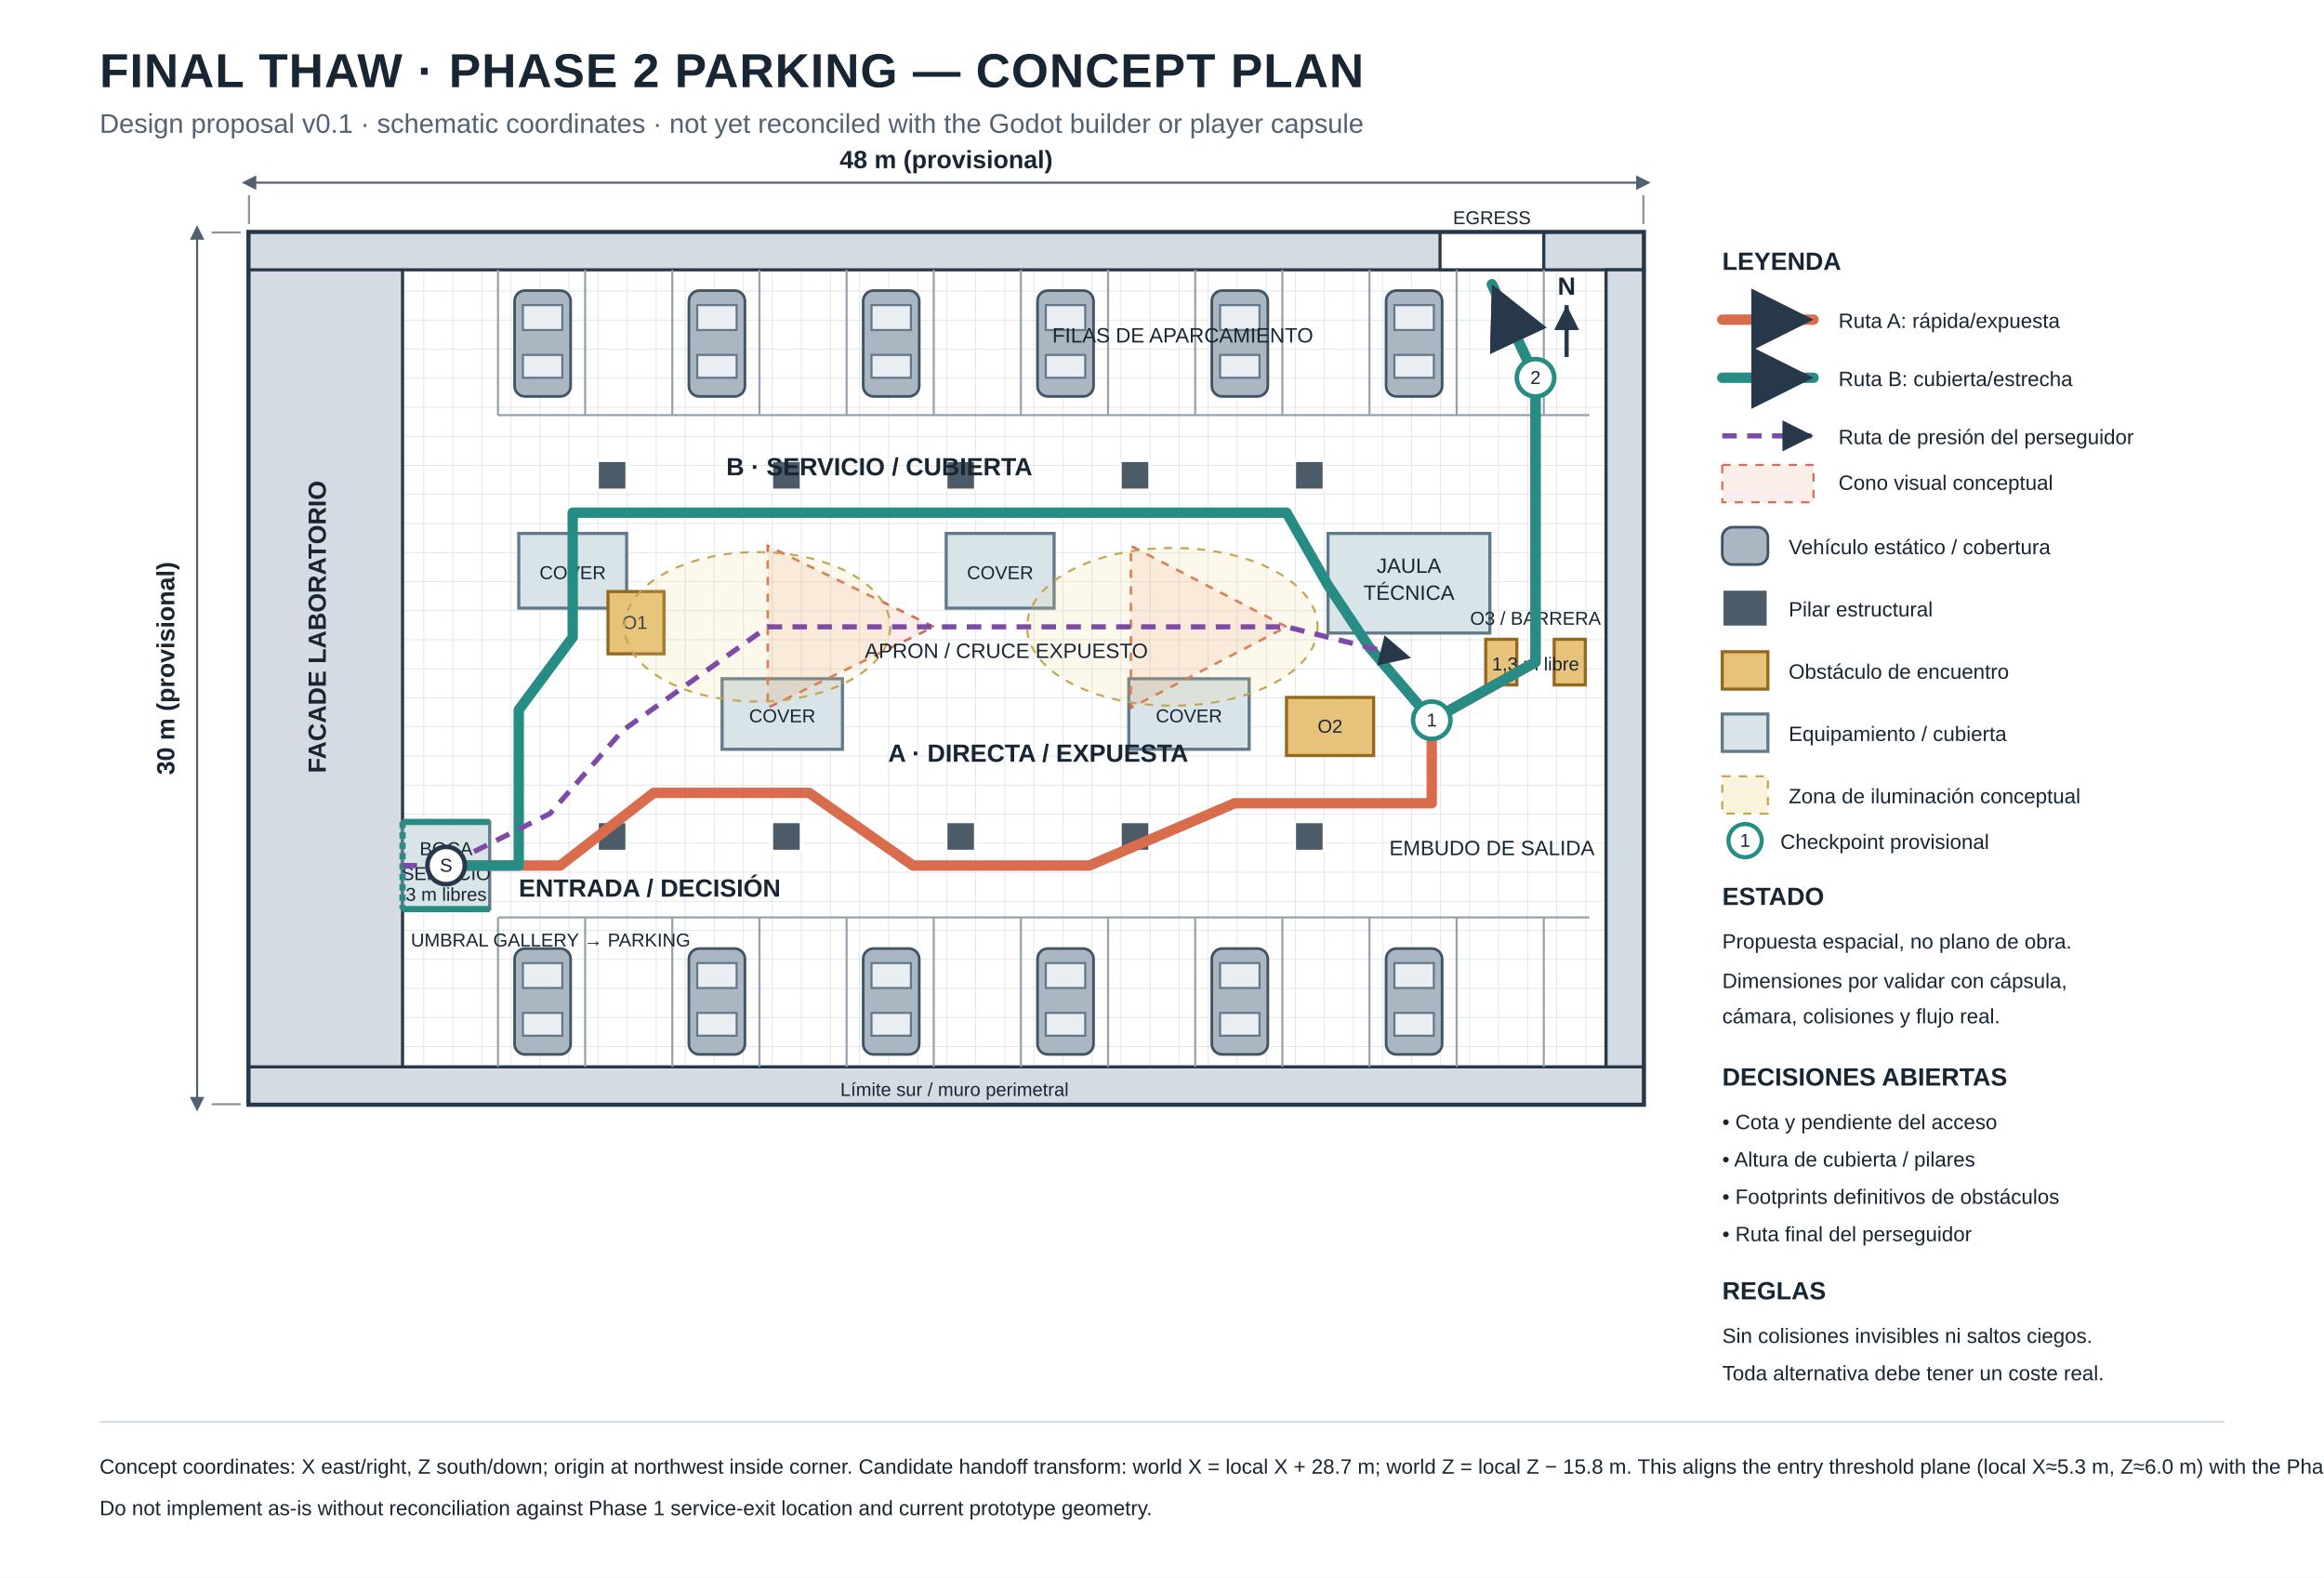
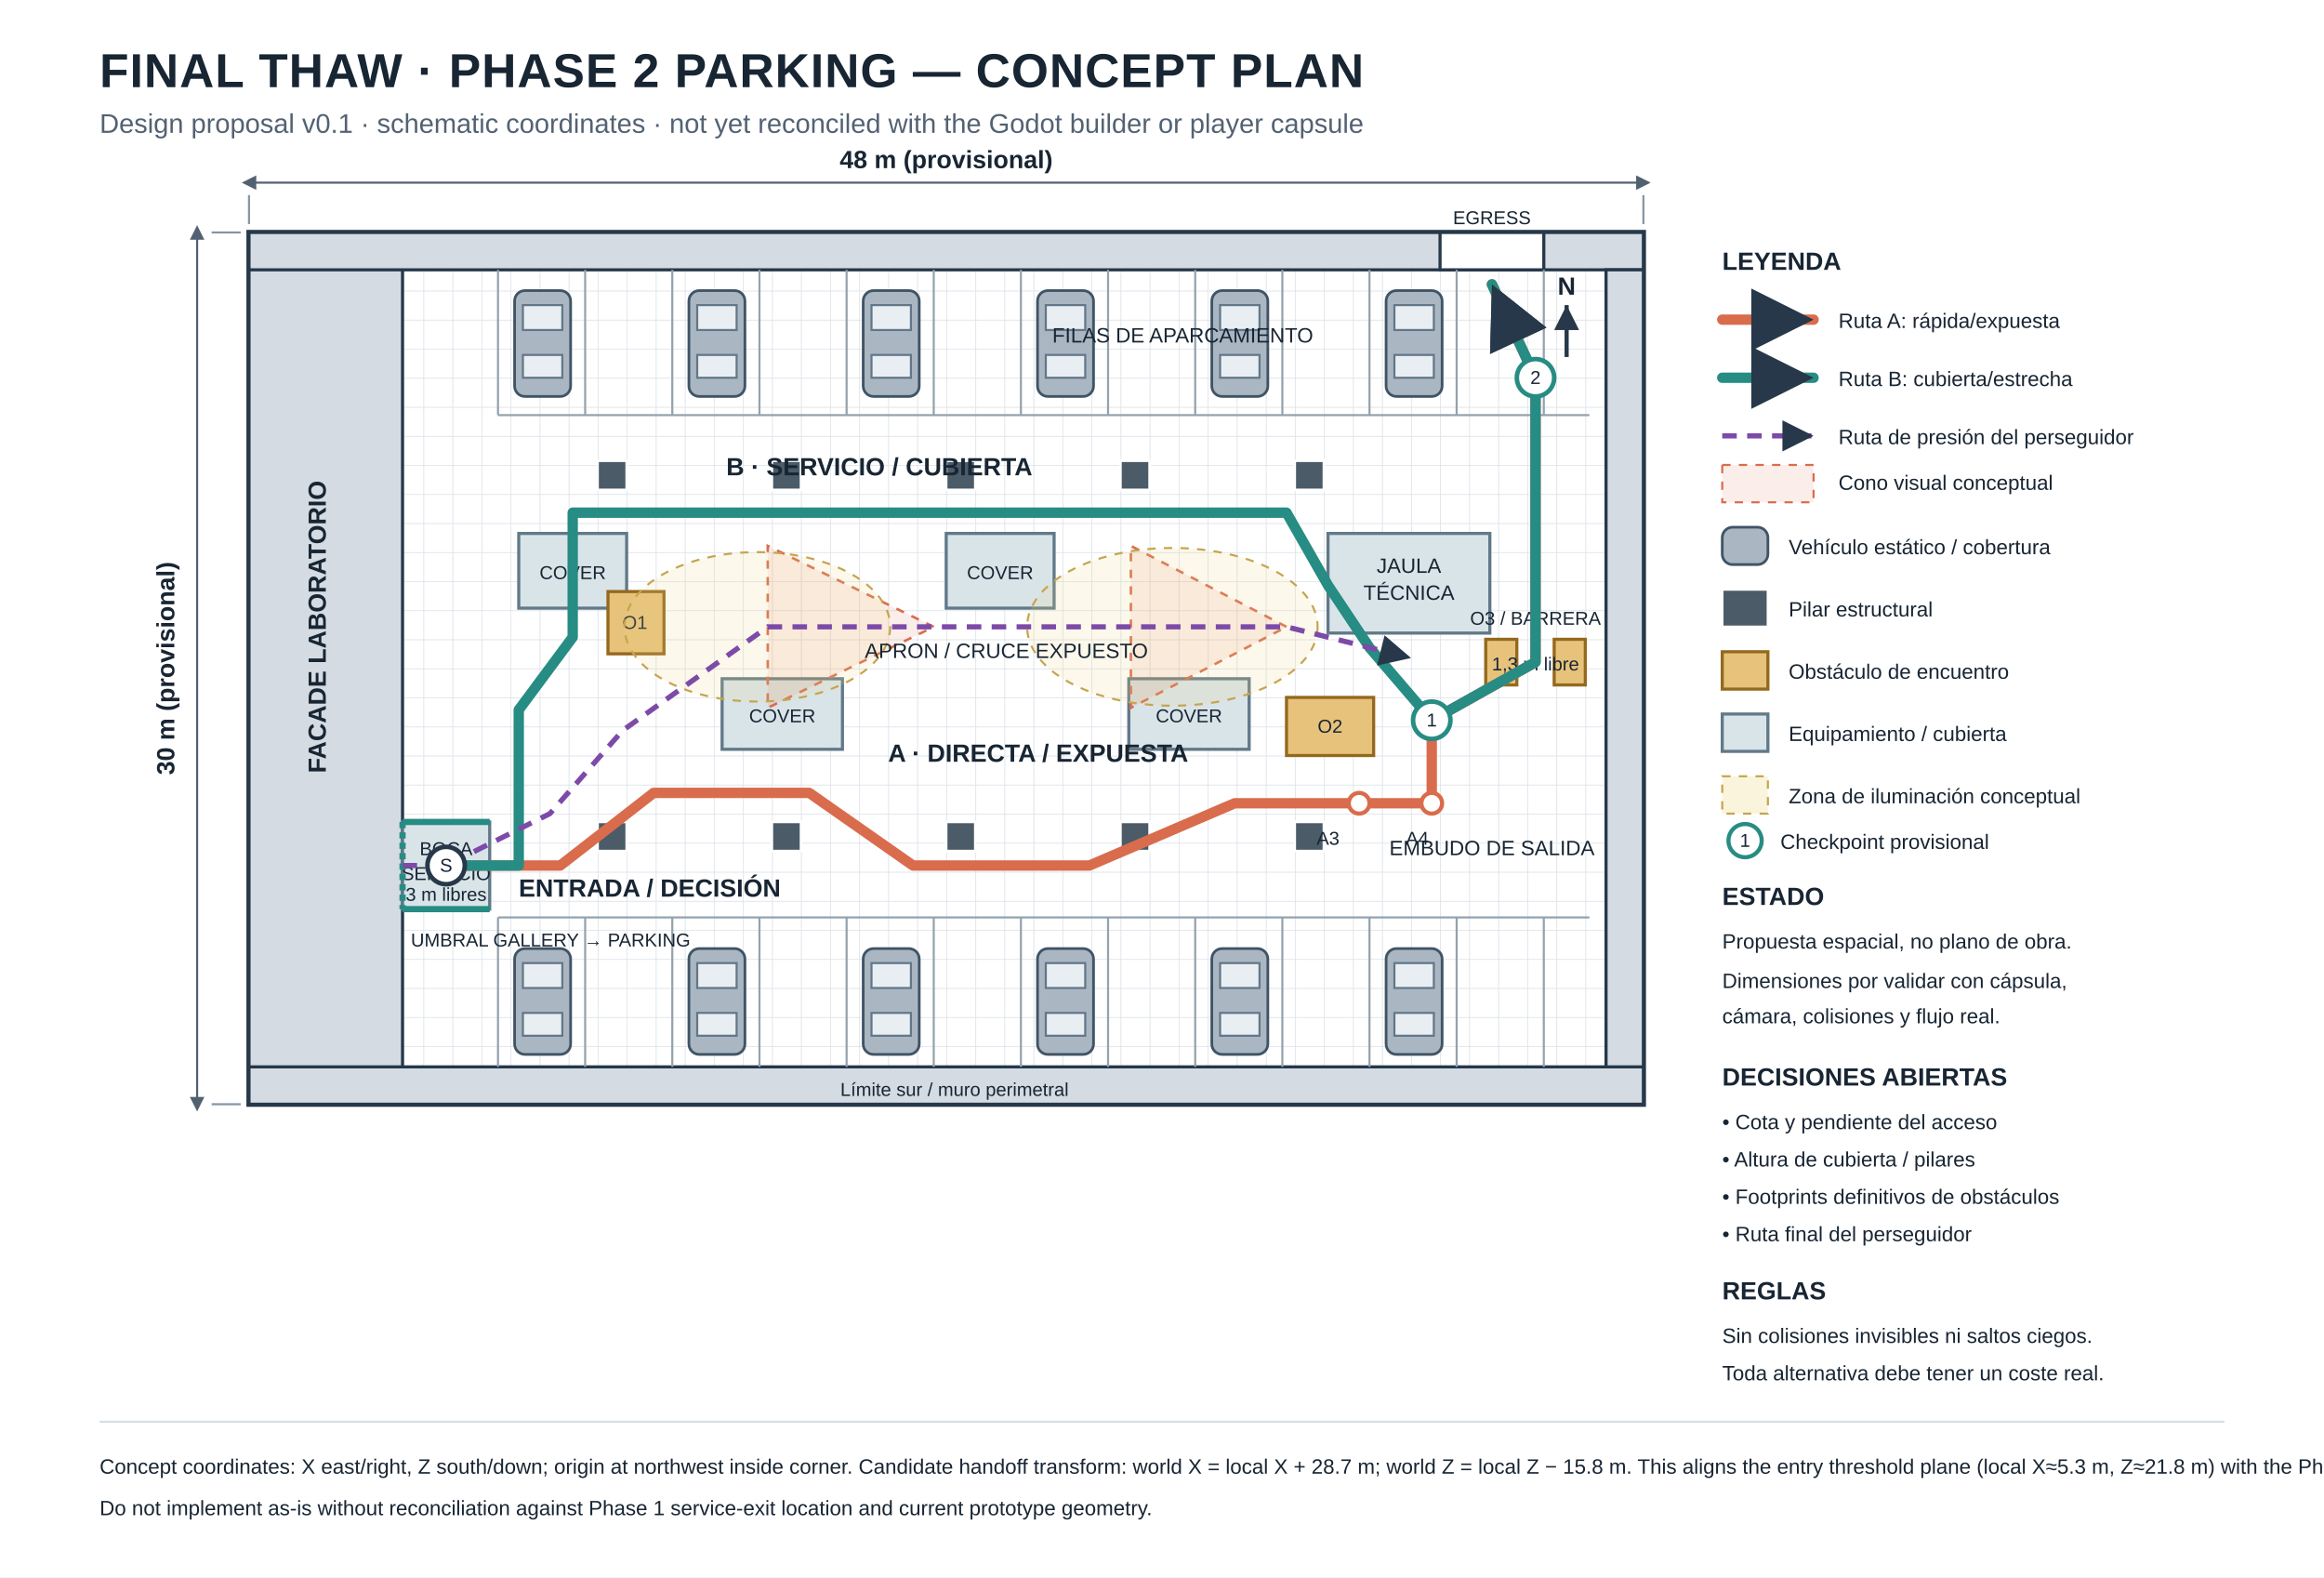
<svg xmlns="http://www.w3.org/2000/svg" width="1120" height="760" viewBox="0 0 1120 760">
  <defs>
    <pattern id="grid" width="14" height="14" patternUnits="userSpaceOnUse">
      <path d="M14 0H0V14" fill="none" stroke="#dce2e8" stroke-width="0.7" />
    </pattern>
    <marker id="arrow" markerWidth="8" markerHeight="8" refX="6" refY="3" orient="auto">
      <path d="M0,0 L6,3 L0,6 Z" fill="#263849" />
    </marker>
    <marker id="dim" markerWidth="7" markerHeight="7" refX="3.5" refY="3.5" orient="auto-start-reverse">
      <path d="M0,0 L7,3.5 L0,7 Z" fill="#526171" />
    </marker>
    <style>
      text{font-family:Arial,Helvetica,sans-serif;fill:#182533}
      .title{font-size:23px;font-weight:700;letter-spacing:.5px}
      .subtitle{font-size:13px;fill:#536273}
      .label{font-size:12px;font-weight:600}
      .small{font-size:10px}
      .tiny{font-size:9px}
      .boundary{fill:#f5f6f7;stroke:#263849;stroke-width:3}
      .wall{fill:#d4dbe2;stroke:#263849;stroke-width:1.5}
      .service{fill:#d9e4e9;stroke:#617988;stroke-width:1.5}
      .car{fill:#aab7c2;stroke:#405465;stroke-width:1.3;rx:5}
      .carGlass{fill:#e8eef2;stroke:#627789;stroke-width:1}
      .column{fill:#4b5b68;stroke:#fff;stroke-width:1.2}
      .obstacle{fill:#e7c27a;stroke:#94691e;stroke-width:1.5}
      .routeA{fill:none;stroke:#d96c4c;stroke-width:5;stroke-linecap:round;stroke-linejoin:round;marker-end:url(#arrow)}
      .routeB{fill:none;stroke:#278c83;stroke-width:5;stroke-linecap:round;stroke-linejoin:round;marker-end:url(#arrow)}
      .threat{fill:none;stroke:#7d4aa8;stroke-width:2.5;stroke-dasharray:7 5;marker-end:url(#arrow)}
      .dimline{stroke:#526171;stroke-width:1;marker-start:url(#dim);marker-end:url(#dim)}
      .thin{stroke:#8795a3;stroke-width:1;fill:none}
    </style>
  </defs>
  <rect width="1120" height="760" fill="#ffffff" />
  <text x="48" y="42" class="title">FINAL THAW · PHASE 2 PARKING — CONCEPT PLAN</text>
  <text x="48" y="64" class="subtitle">Design proposal v0.1 · schematic coordinates · not yet reconciled with the Godot builder or player capsule</text>
  <g transform="translate(120 112)">
    <rect x="0" y="0" width="672" height="420" fill="url(#grid)" stroke="#263849" stroke-width="2.5" />
    <line x1="0" y1="-24" x2="672" y2="-24" class="dimline" />
    <line x1="0" y1="-18" x2="0" y2="-4" class="thin" />
    <line x1="672" y1="-18" x2="672" y2="-4" class="thin" />
    <text x="336" y="-31" class="label" text-anchor="middle">48 m (provisional)</text>
    <line x1="-25" y1="0" x2="-25" y2="420" class="dimline" />
    <line x1="-18" y1="0" x2="-4" y2="0" class="thin" />
    <line x1="-18" y1="420" x2="-4" y2="420" class="thin" />
    <text x="-36" y="210" class="label" text-anchor="middle" transform="rotate(-90 -36 210)">30 m (provisional)</text>
    <rect x="0" y="0" width="74" height="420" class="wall" />
    <text x="37" y="190" class="label" text-anchor="middle" transform="rotate(-90 37 190)">FACADE LABORATORIO</text>
    <rect x="74" y="284" width="42" height="42" class="service" />
    <text x="95" y="300" class="tiny" text-anchor="middle">BOCA</text>
    <text x="95" y="312" class="tiny" text-anchor="middle">SERVICIO</text>
    <path d="M74 284 H116 M74 326 H116" stroke="#278c83" stroke-width="3" />
    <path d="M74 284 V326" stroke="#278c83" stroke-width="3" stroke-dasharray="3 2" />
    <text x="95" y="322" class="tiny" text-anchor="middle">3 m libres</text>
    <rect x="0" y="0" width="672" height="18" class="wall" />
    <rect x="574" y="0" width="50" height="18" fill="#ffffff" stroke="#263849" stroke-width="1.5" />
    <text x="599" y="-4" class="tiny" text-anchor="middle">EGRESS</text>
    <rect x="654" y="18" width="18" height="402" class="wall" />
    <rect x="0" y="402" width="672" height="18" class="wall" />
    <g stroke="#94a2ad" stroke-width="1" fill="none">
      <path d="M120 18V88 M162 18V88 M204 18V88 M246 18V88 M288 18V88 M330 18V88 M372 18V88 M414 18V88 M456 18V88 M498 18V88 M540 18V88 M582 18V88 M624 18V88" />
      <path d="M120 88H646" />
      <path d="M120 330V402 M162 330V402 M204 330V402 M246 330V402 M288 330V402 M330 330V402 M372 330V402 M414 330V402 M456 330V402 M498 330V402 M540 330V402 M582 330V402 M624 330V402" />
      <path d="M120 330H646" />
    </g>
    <g>
      <g transform="translate(128 28)">
        <rect class="car" width="27" height="51" />
        <rect class="carGlass" x="4" y="7" width="19" height="12" />
        <rect class="carGlass" x="4" y="31" width="19" height="11" />
      </g>
      <g transform="translate(212 28)">
        <rect class="car" width="27" height="51" />
        <rect class="carGlass" x="4" y="7" width="19" height="12" />
        <rect class="carGlass" x="4" y="31" width="19" height="11" />
      </g>
      <g transform="translate(296 28)">
        <rect class="car" width="27" height="51" />
        <rect class="carGlass" x="4" y="7" width="19" height="12" />
        <rect class="carGlass" x="4" y="31" width="19" height="11" />
      </g>
      <g transform="translate(380 28)">
        <rect class="car" width="27" height="51" />
        <rect class="carGlass" x="4" y="7" width="19" height="12" />
        <rect class="carGlass" x="4" y="31" width="19" height="11" />
      </g>
      <g transform="translate(464 28)">
        <rect class="car" width="27" height="51" />
        <rect class="carGlass" x="4" y="7" width="19" height="12" />
        <rect class="carGlass" x="4" y="31" width="19" height="11" />
      </g>
      <g transform="translate(548 28)">
        <rect class="car" width="27" height="51" />
        <rect class="carGlass" x="4" y="7" width="19" height="12" />
        <rect class="carGlass" x="4" y="31" width="19" height="11" />
      </g>
      <g transform="translate(128 345)">
        <rect class="car" width="27" height="51" />
        <rect class="carGlass" x="4" y="7" width="19" height="12" />
        <rect class="carGlass" x="4" y="31" width="19" height="11" />
      </g>
      <g transform="translate(212 345)">
        <rect class="car" width="27" height="51" />
        <rect class="carGlass" x="4" y="7" width="19" height="12" />
        <rect class="carGlass" x="4" y="31" width="19" height="11" />
      </g>
      <g transform="translate(296 345)">
        <rect class="car" width="27" height="51" />
        <rect class="carGlass" x="4" y="7" width="19" height="12" />
        <rect class="carGlass" x="4" y="31" width="19" height="11" />
      </g>
      <g transform="translate(380 345)">
        <rect class="car" width="27" height="51" />
        <rect class="carGlass" x="4" y="7" width="19" height="12" />
        <rect class="carGlass" x="4" y="31" width="19" height="11" />
      </g>
      <g transform="translate(464 345)">
        <rect class="car" width="27" height="51" />
        <rect class="carGlass" x="4" y="7" width="19" height="12" />
        <rect class="carGlass" x="4" y="31" width="19" height="11" />
      </g>
      <g transform="translate(548 345)">
        <rect class="car" width="27" height="51" />
        <rect class="carGlass" x="4" y="7" width="19" height="12" />
        <rect class="carGlass" x="4" y="31" width="19" height="11" />
      </g>
    </g>
    <g>
      <rect x="168" y="110" width="14" height="14" class="column" />
      <rect x="252" y="110" width="14" height="14" class="column" />
      <rect x="336" y="110" width="14" height="14" class="column" />
      <rect x="420" y="110" width="14" height="14" class="column" />
      <rect x="504" y="110" width="14" height="14" class="column" />
      <rect x="168" y="284" width="14" height="14" class="column" />
      <rect x="252" y="284" width="14" height="14" class="column" />
      <rect x="336" y="284" width="14" height="14" class="column" />
      <rect x="420" y="284" width="14" height="14" class="column" />
      <rect x="504" y="284" width="14" height="14" class="column" />
    </g>
    <rect x="520" y="145" width="78" height="48" class="service" />
    <text x="559" y="164" class="small" text-anchor="middle">JAULA</text>
    <text x="559" y="177" class="small" text-anchor="middle">TÉCNICA</text>
    <rect x="596" y="196" width="15" height="22" class="obstacle" />
    <rect x="629" y="196" width="15" height="22" class="obstacle" />
    <text x="620" y="189" class="tiny" text-anchor="middle">O3 / BARRERA</text>
    <text x="620" y="211" class="tiny" text-anchor="middle">1,3 m libre</text>
    <rect x="500" y="224" width="42" height="28" class="obstacle" />
    <text x="521" y="241" class="tiny" text-anchor="middle">O2</text>
    <rect x="130" y="145" width="52" height="36" class="service" />
    <text x="156" y="167" class="tiny" text-anchor="middle">COVER</text>
    <rect x="228" y="215" width="58" height="34" class="service" />
    <text x="257" y="236" class="tiny" text-anchor="middle">COVER</text>
    <rect x="336" y="145" width="52" height="36" class="service" />
    <text x="362" y="167" class="tiny" text-anchor="middle">COVER</text>
    <rect x="424" y="215" width="58" height="34" class="service" />
    <text x="453" y="236" class="tiny" text-anchor="middle">COVER</text>
    <rect x="173" y="173" width="27" height="30" class="obstacle" />
    <text x="186" y="191" class="tiny" text-anchor="middle">O1</text>
    <path d="M330 190 L250 151 L250 229 Z" fill="#d96c4c" fill-opacity=".12" stroke="#d96c4c" stroke-width="1.2" stroke-dasharray="4 4" />
    <path d="M500 190 L425 151 L425 229 Z" fill="#d96c4c" fill-opacity=".12" stroke="#d96c4c" stroke-width="1.2" stroke-dasharray="4 4" />
    <ellipse cx="245" cy="190" rx="64" ry="36" fill="#f0d88b" fill-opacity=".17" stroke="#c5a54f" stroke-width="1" stroke-dasharray="4 4" />
    <ellipse cx="445" cy="190" rx="70" ry="38" fill="#f0d88b" fill-opacity=".17" stroke="#c5a54f" stroke-width="1" stroke-dasharray="4 4" />
    <path d="M95 305 L130 305 L150 305 L195 270 L270 270 L320 305 L405 305 L475 275 L535 275 L570 275 L570 235 L620 207 L620 70 L599 25" class="routeA" />
    <path d="M95 305 L130 305 L130 230 L156 195 L156 135 L220 135 L290 135 L362 135 L450 135 L500 135 L520 170 L540 200 L570 235 L620 207 L620 70 L599 25" class="routeB" />
    <path d="M74 305 L95 305 L145 280 L180 240 L250 190 L330 190 L415 190 L500 190 L560 205" class="threat" />
+     <circle cx="535" cy="275" r="5" fill="#ffffff" stroke="#d96c4c" stroke-width="2" />
+     <text x="520" y="295" class="tiny" text-anchor="middle">A3</text>
+     <circle cx="570" cy="275" r="5" fill="#ffffff" stroke="#d96c4c" stroke-width="2" />
+     <text x="563" y="295" class="tiny" text-anchor="middle">A4</text>
    <circle cx="95" cy="305" r="9" fill="#ffffff" stroke="#263849" stroke-width="2.2" />
    <text x="95" y="308" class="tiny" text-anchor="middle">S</text>
    <circle cx="570" cy="235" r="9" fill="#ffffff" stroke="#278c83" stroke-width="2.2" />
    <text x="570" y="238" class="tiny" text-anchor="middle">1</text>
    <circle cx="620" cy="70" r="9" fill="#ffffff" stroke="#278c83" stroke-width="2.2" />
    <text x="620" y="73" class="tiny" text-anchor="middle">2</text>
    <text x="78" y="344" class="tiny">UMBRAL GALLERY → PARKING</text>
    <text x="130" y="320" class="label">ENTRADA / DECISIÓN</text>
    <text x="308" y="255" class="label" fill="#b94e30">A · DIRECTA / EXPUESTA</text>
    <text x="230" y="117" class="label" fill="#1b746d">B · SERVICIO / CUBIERTA</text>
    <text x="365" y="205" class="small" text-anchor="middle">APRON / CRUCE EXPUESTO</text>
    <text x="599" y="300" class="small" text-anchor="middle">EMBUDO DE SALIDA</text>
    <text x="450" y="53" class="small" text-anchor="middle">FILAS DE APARCAMIENTO</text>
    <text x="340" y="416" class="tiny" text-anchor="middle">Límite sur / muro perimetral</text>
    <path d="M635 60 L635 35" stroke="#263849" stroke-width="2" marker-end="url(#arrow)" />
    <text x="635" y="30" class="label" text-anchor="middle">N</text>
  </g>
  <g transform="translate(830 130)">
    <text x="0" y="0" class="label">LEYENDA</text>
    <line x1="0" y1="24" x2="44" y2="24" class="routeA" />
    <text x="56" y="28" class="small">Ruta A: rápida/expuesta</text>
    <line x1="0" y1="52" x2="44" y2="52" class="routeB" />
    <text x="56" y="56" class="small">Ruta B: cubierta/estrecha</text>
    <line x1="0" y1="80" x2="44" y2="80" class="threat" />
    <text x="56" y="84" class="small">Ruta de presión del perseguidor</text>
    <rect x="0" y="94" width="44" height="18" fill="#d96c4c" fill-opacity=".12" stroke="#d96c4c" stroke-dasharray="4 4" />
    <text x="56" y="106" class="small">Cono visual conceptual</text>
    <rect x="0" y="124" width="22" height="18" class="car" />
    <text x="32" y="137" class="small">Vehículo estático / cobertura</text>
    <rect x="0" y="154" width="22" height="18" class="column" />
    <text x="32" y="167" class="small">Pilar estructural</text>
    <rect x="0" y="184" width="22" height="18" class="obstacle" />
    <text x="32" y="197" class="small">Obstáculo de encuentro</text>
    <rect x="0" y="214" width="22" height="18" class="service" />
    <text x="32" y="227" class="small">Equipamiento / cubierta</text>
    <rect x="0" y="244" width="22" height="18" fill="#f0d88b" fill-opacity=".3" stroke="#c5a54f" stroke-dasharray="4 4" />
    <text x="32" y="257" class="small">Zona de iluminación conceptual</text>
    <circle cx="11" cy="275" r="8" fill="#fff" stroke="#278c83" stroke-width="2" />
    <text x="11" y="278" class="tiny" text-anchor="middle">1</text>
    <text x="28" y="279" class="small">Checkpoint provisional</text>
    <text x="0" y="306" class="label">ESTADO</text>
    <text x="0" y="327" class="small">Propuesta espacial, no plano de obra.</text>
    <text x="0" y="346" class="small">Dimensiones por validar con cápsula,</text>
    <text x="0" y="363" class="small">cámara, colisiones y flujo real.</text>
    <text x="0" y="393" class="label">DECISIONES ABIERTAS</text>
    <text x="0" y="414" class="small">• Cota y pendiente del acceso</text>
    <text x="0" y="432" class="small">• Altura de cubierta / pilares</text>
    <text x="0" y="450" class="small">• Footprints definitivos de obstáculos</text>
    <text x="0" y="468" class="small">• Ruta final del perseguidor</text>
    <text x="0" y="496" class="label">REGLAS</text>
    <text x="0" y="517" class="small">Sin colisiones invisibles ni saltos ciegos.</text>
    <text x="0" y="535" class="small">Toda alternativa debe tener un coste real.</text>
  </g>
  <line x1="48" y1="685" x2="1072" y2="685" stroke="#d6dde4" />
-   <text x="48" y="710" class="small">Concept coordinates: X east/right, Z south/down; origin at northwest inside corner. Candidate handoff transform: world X = local X + 28.7 m; world Z = local Z − 15.8 m. This aligns the entry threshold plane (local X≈5.3 m, Z≈6.0 m) with the Phase 1 mouth (world X≈34, Z≈6); the interior spawn pocket is around world (X≈35.5, Z≈6). Confirm footprint and elevation before approval.</text>
+   <text x="48" y="710" class="small">Concept coordinates: X east/right, Z south/down; origin at northwest inside corner. Candidate handoff transform: world X = local X + 28.7 m; world Z = local Z − 15.8 m. This aligns the entry threshold plane (local X≈5.3 m, Z≈21.8 m) with the Phase 1 mouth (world X≈34, Z≈6); the interior spawn pocket is around world (X≈35.5, Z≈6). Confirm footprint and elevation before approval.</text>
  <text x="48" y="730" class="small">Do not implement as-is without reconciliation against Phase 1 service-exit location and current prototype geometry.</text>
</svg>
